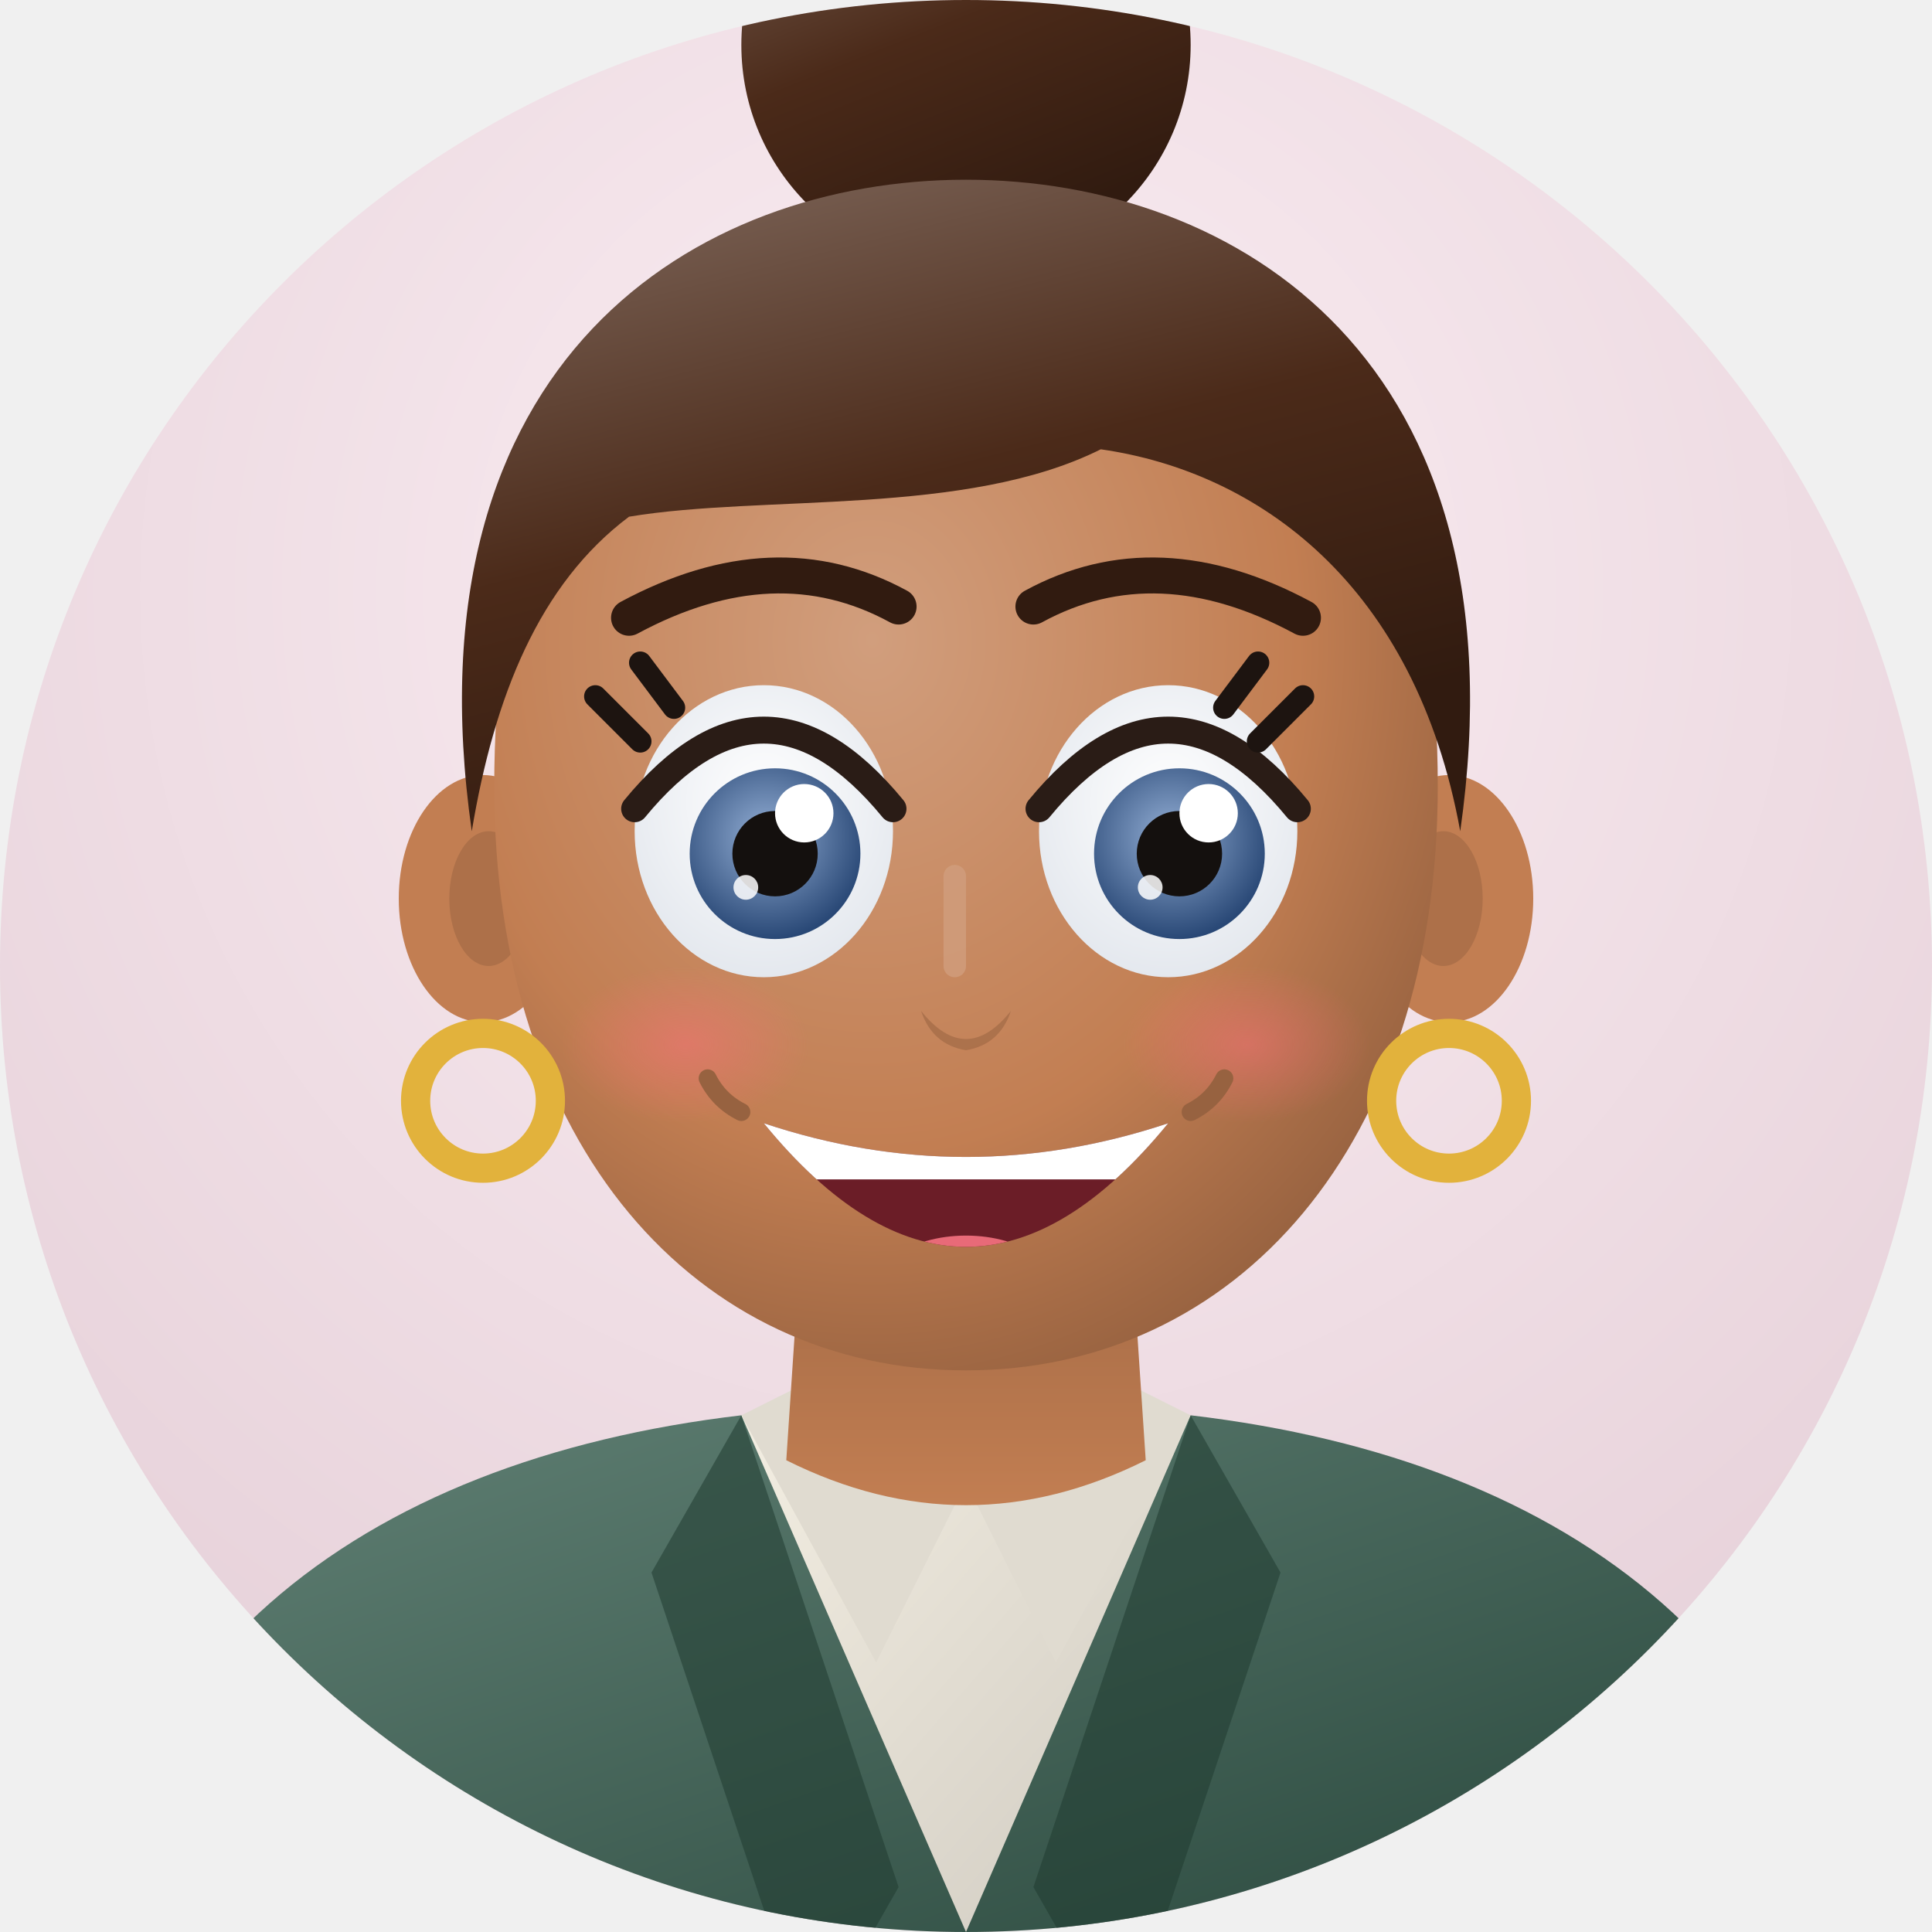
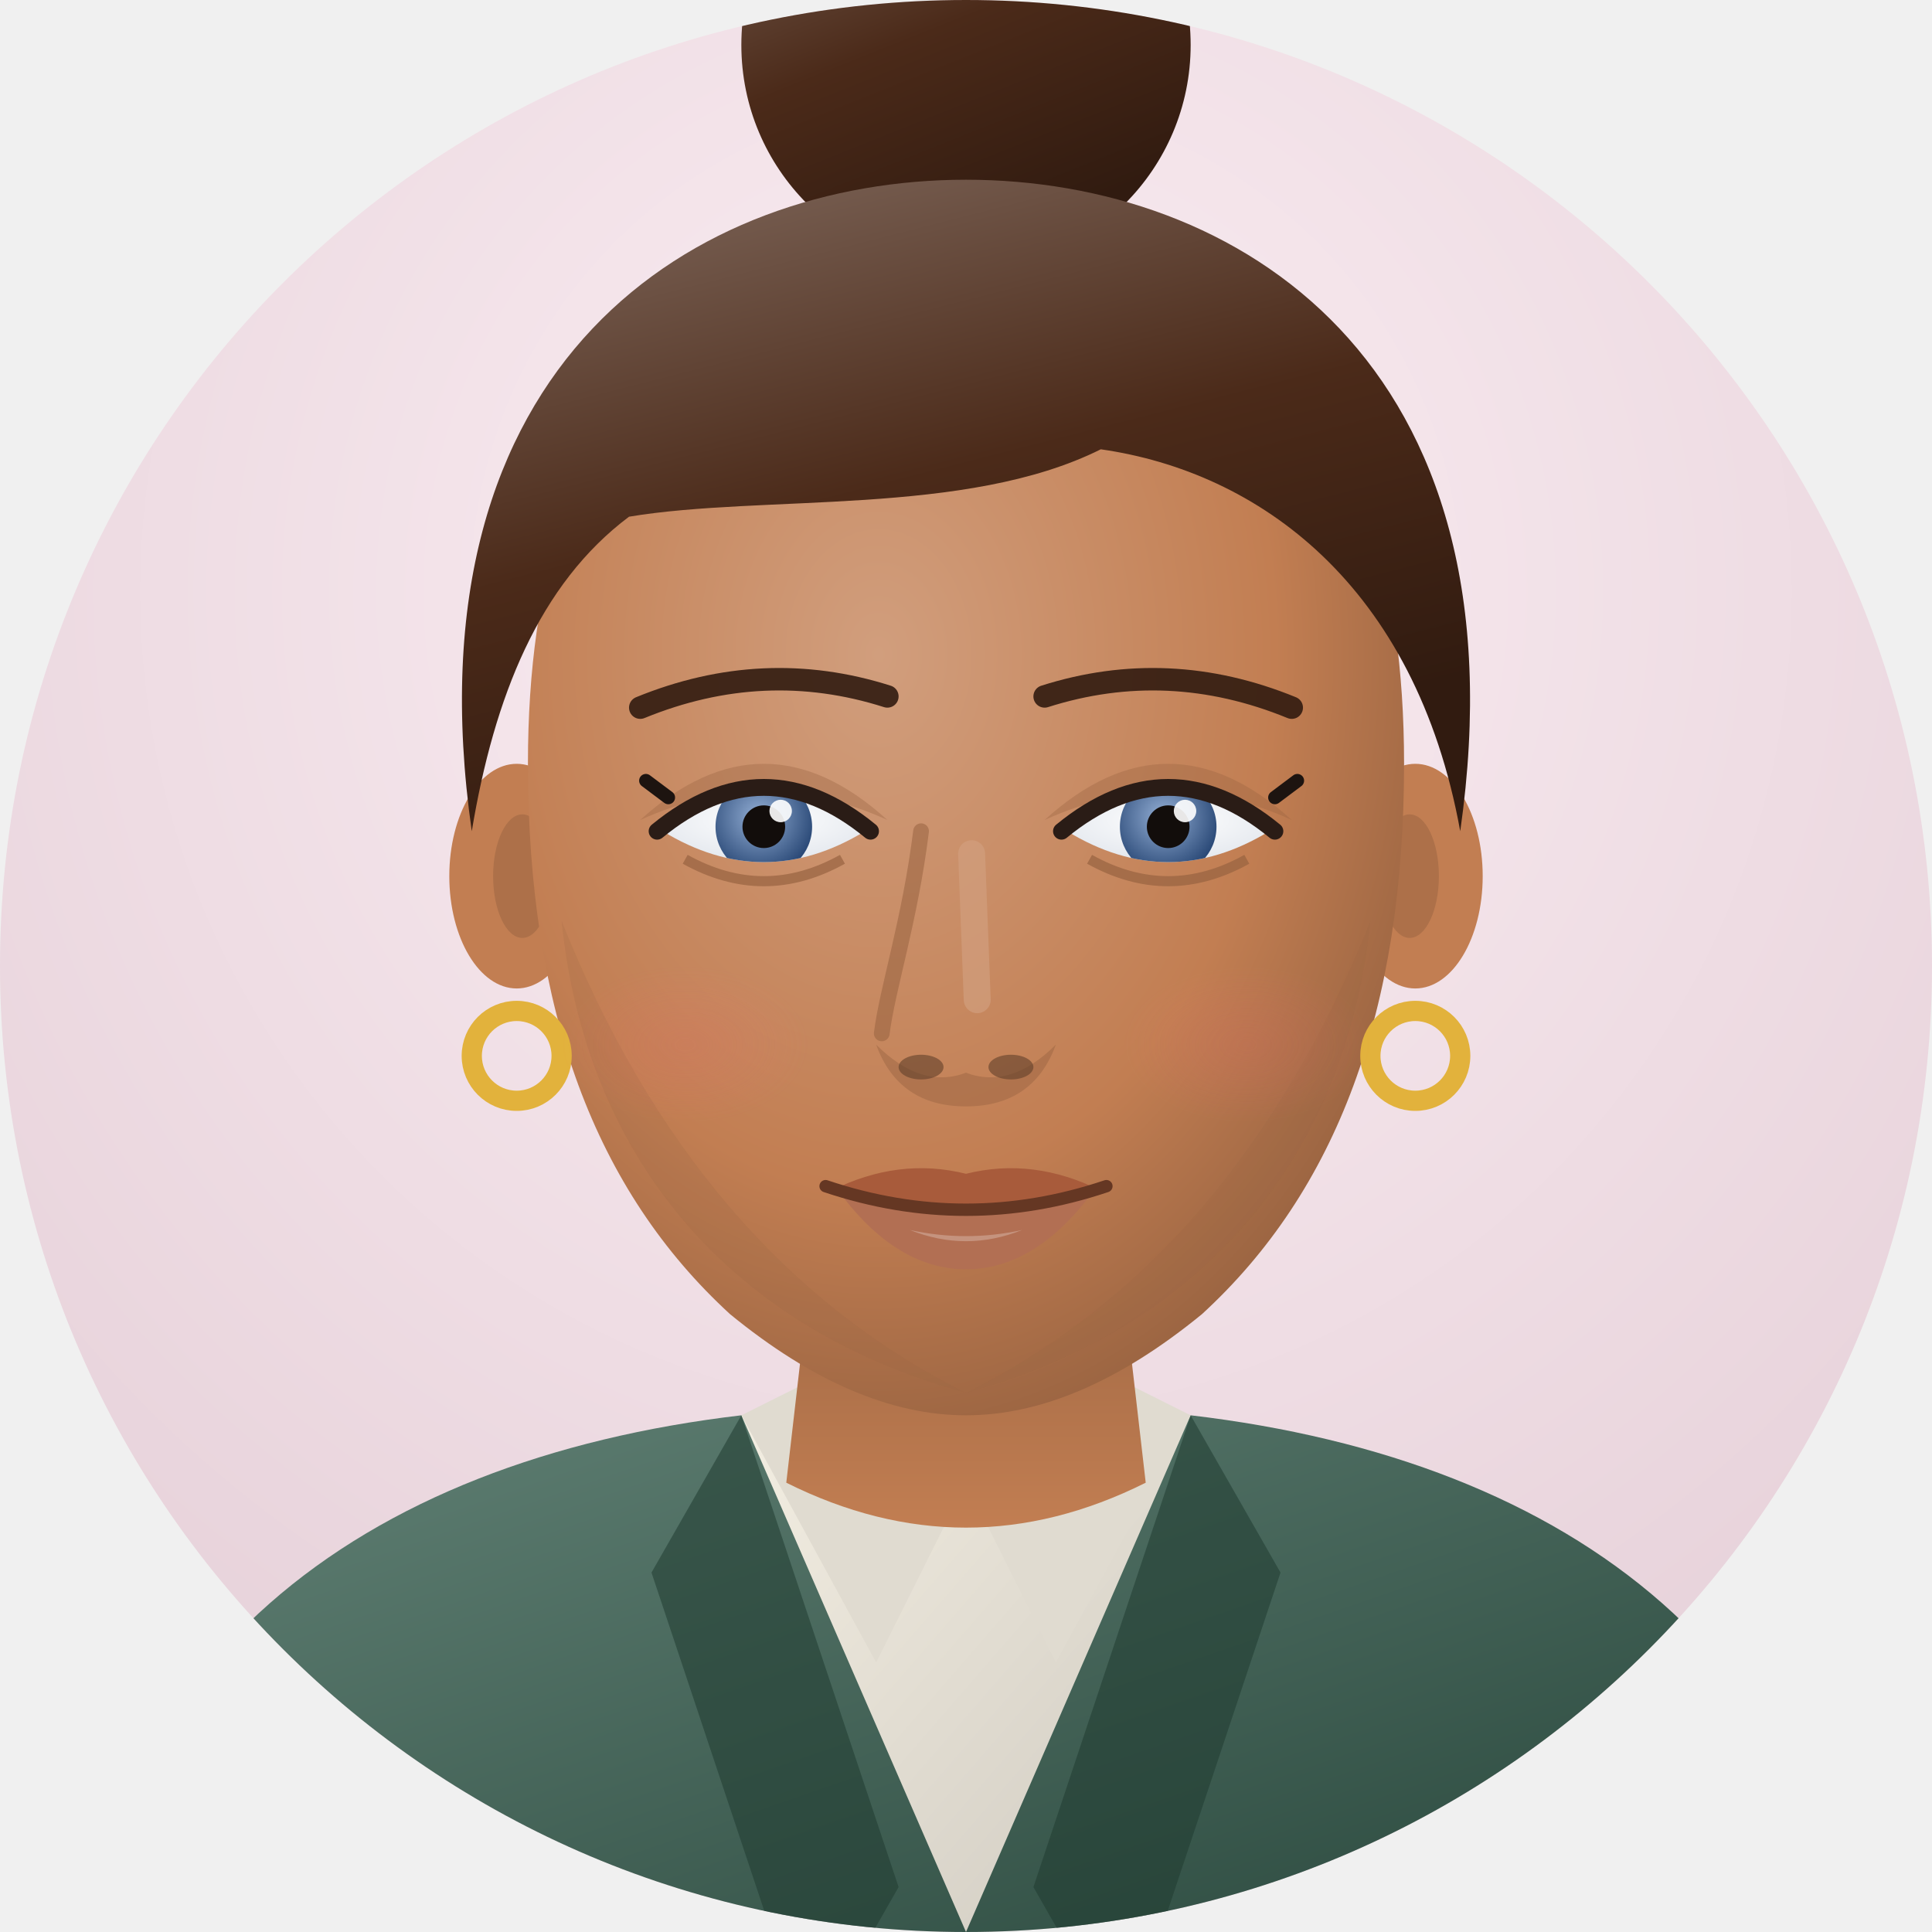
<svg xmlns="http://www.w3.org/2000/svg" viewBox="14 18 172 172" width="200" height="200">
  <defs>
    <radialGradient id="a24bg" cx="50%" cy="35%" r="75%">
      <stop offset="0" stop-color="#fbeef3" />
      <stop offset="1" stop-color="#e2cbd4" />
    </radialGradient>
    <radialGradient id="a24skin" cx="40%" cy="35%" r="70%">
      <stop offset="0" stop-color="#d19e7d" />
      <stop offset=".65" stop-color="#c27e52" />
      <stop offset="1" stop-color="#976240" />
    </radialGradient>
    <linearGradient id="a24neck" x1="0" y1="0" x2="0" y2="1">
      <stop offset="0" stop-color="#976240" />
      <stop offset="1" stop-color="#c27e52" />
    </linearGradient>
    <linearGradient id="a24hair" x1="0" y1="0" x2=".4" y2="1">
      <stop offset="0" stop-color="#816a5e" />
      <stop offset=".55" stop-color="#4b2a19" />
      <stop offset="1" stop-color="#311b10" />
    </linearGradient>
    <linearGradient id="a24jacket" x1="0" y1="0" x2="1" y2="1">
      <stop offset="0" stop-color="#638377" />
      <stop offset="1" stop-color="#213f34" />
    </linearGradient>
    <linearGradient id="a24shirt" x1="0" y1="0" x2="1" y2="1">
      <stop offset="0" stop-color="#f3eee2" />
      <stop offset="1" stop-color="#cfcac0" />
    </linearGradient>
    <radialGradient id="a24iris" cx="45%" cy="40%" r="60%">
      <stop offset="0" stop-color="#95b0d6" />
      <stop offset="1" stop-color="#294876" />
    </radialGradient>
    <radialGradient id="a24blush" cx="50%" cy="50%" r="50%">
-       <stop offset="0" stop-color="#ff6f7d" stop-opacity=".45" />
+       <stop offset="0" stop-color="#e86a6a" stop-opacity=".18" />
      <stop offset="1" stop-color="#ff6f7d" stop-opacity="0" />
    </radialGradient>
    <radialGradient id="a24eyew" cx="50%" cy="40%" r="60%">
      <stop offset="0" stop-color="#ffffff" />
      <stop offset="1" stop-color="#e4e8ee" />
    </radialGradient>
    <clipPath id="a24c">
      <circle cx="100" cy="104" r="86" />
    </clipPath>
    <clipPath id="a24m">
      <path d="M82 118 Q100 140 118 118 Q100 124 82 118Z" />
    </clipPath>
  </defs>
  <g clip-path="url(#a24c)">
    <rect width="200" height="200" fill="url(#a24bg)" />
    <circle cx="100" cy="22" r="20" fill="url(#a24hair)" />
    <path fill="url(#a24jacket)" d="M20 200 C22 166 46 148 80 144 L120 144 C154 148 178 166 180 200Z" />
    <path fill="url(#a24shirt)" d="M80 144 L100 190 L120 144Z" />
    <path fill="#e0dbd0" d="M80 144 L92 166 L100 150 L108 166 L120 144 L112 140 L100 152 L88 140Z" />
    <path fill="#1f3b30" d="M80 144 L94 186 L86 200 L72 158Z" opacity=".55" />
    <path fill="#1f3b30" d="M120 144 L106 186 L114 200 L128 158Z" opacity=".55" />
-     <path fill="url(#a24neck)" d="M86 118 L114 118 L116 148 Q100 156 84 148Z" />
-     <ellipse cx="57" cy="98" rx="7.5" ry="11" fill="#c27e52" />
-     <ellipse cx="143" cy="98" rx="7.5" ry="11" fill="#c27e52" />
-     <ellipse cx="57.5" cy="98" rx="3.5" ry="6" fill="#976240" opacity=".5" />
-     <ellipse cx="142.5" cy="98" rx="3.5" ry="6" fill="#976240" opacity=".5" />
-     <path fill="url(#a24skin)" d="M58 88 C58 52 76 40 100 40 C124 40 142 52 142 88 C142 120 124 140 100 140 C76 140 58 120 58 88Z" />
-     <g fill="none" stroke="#e2b23c" stroke-width="2.6">
-       <circle cx="57" cy="116" r="6" />
-       <circle cx="143" cy="116" r="6" />
+     <path fill="url(#a24neck)" d="M87 124 L113 124 L116 150 Q100 158 84 150Z" />
+     <ellipse cx="60" cy="96" rx="6" ry="10" fill="#c27e52" />
+     <ellipse cx="140" cy="96" rx="6" ry="10" fill="#c27e52" />
+     <ellipse cx="60.5" cy="96" rx="2.6" ry="5.5" fill="#976240" opacity=".5" />
+     <ellipse cx="139.5" cy="96" rx="2.6" ry="5.5" fill="#976240" opacity=".5" />
+     <path fill="url(#a24skin)" d="M61 86 C61 52 78 40 100 40 C122 40 139 52 139 86 C139 108 133 124 121 135 Q110 144 100 144 Q90 144 79 135 C67 124 61 108 61 86Z" />
+     <path fill="#976240" opacity=".18" d="M64 100 C66 120 78 136 100 142 C84 134 72 120 64 100Z M136 100 C134 120 122 136 100 142 C116 134 128 120 136 100Z" />
+     <g fill="none" stroke="#e2b23c" stroke-width="1.8">
+       <circle cx="60" cy="112" r="4" />
+       <circle cx="140" cy="112" r="4" />
    </g>
    <ellipse cx="75" cy="111" rx="11" ry="7" fill="url(#a24blush)" />
    <ellipse cx="125" cy="111" rx="11" ry="7" fill="url(#a24blush)" />
-     <ellipse cx="82" cy="92" rx="11.5" ry="13" fill="url(#a24eyew)" />
-     <circle cx="83" cy="94" r="7.6" fill="url(#a24iris)" />
-     <circle cx="83" cy="94" r="3.8" fill="#14100e" />
-     <circle cx="85.6" cy="90.4" r="2.6" fill="#ffffff" />
-     <circle cx="80.4" cy="97" r="1.1" fill="#ffffff" opacity=".85" />
-     <path fill="none" stroke="#2a1c16" stroke-width="2.4" stroke-linecap="round" d="M70.5 90 Q82 76 93.5 90" />
-     <ellipse cx="118" cy="92" rx="11.5" ry="13" fill="url(#a24eyew)" />
-     <circle cx="119" cy="94" r="7.6" fill="url(#a24iris)" />
-     <circle cx="119" cy="94" r="3.8" fill="#14100e" />
-     <circle cx="121.6" cy="90.4" r="2.6" fill="#ffffff" />
-     <circle cx="116.4" cy="97" r="1.1" fill="#ffffff" opacity=".85" />
-     <path fill="none" stroke="#2a1c16" stroke-width="2.4" stroke-linecap="round" d="M106.5 90 Q118 76 129.5 90" />
-     <path fill="none" stroke="#1d1410" stroke-width="2" stroke-linecap="round" d="M71 84 L67 80 M74 81 L71 77 M126 84 L130 80 M123 81 L126 77" />
-     <path fill="none" stroke="#311b10" stroke-width="3.2" stroke-linecap="round" d="M70 73 Q83 66 94 72" />
-     <path fill="none" stroke="#311b10" stroke-width="3.2" stroke-linecap="round" d="M106 72 Q117 66 130 73" />
-     <path fill="#976240" opacity=".55" d="M96 108 Q100 113 104 108 Q103 111 100 111.5 Q97 111 96 108Z" />
-     <path fill="none" stroke="#d19e7d" stroke-width="2" stroke-linecap="round" opacity=".8" d="M99 96 L99 104" />
-     <path fill="#6b1d27" d="M82 118 Q100 140 118 118 Q100 124 82 118Z" />
-     <g clip-path="url(#a24m)">
-       <rect x="80" y="116" width="40" height="7" fill="#ffffff" />
-       <ellipse cx="100" cy="134" rx="9" ry="6" fill="#e86a78" />
+     <path fill="#976240" opacity=".35" d="M71 91 Q82 81 93 91 Q82 86 71 91Z" />
+     <path fill="url(#a24eyew)" d="M73 92 Q82 85 91 92 Q82 97.5 73 92Z" />
+     <clipPath id="a24e82">
+       <path d="M73 92 Q82 85 91 92 Q82 97.5 73 92Z" />
+     </clipPath>
+     <g clip-path="url(#a24e82)">
+       <circle cx="82" cy="91.6" r="4.3" fill="url(#a24iris)" />
+       <circle cx="82" cy="91.6" r="1.9" fill="#120d0b" />
+       <circle cx="83.5" cy="90.2" r="1" fill="#ffffff" opacity=".9" />
    </g>
-     <path fill="none" stroke="#976240" stroke-width="1.6" stroke-linecap="round" d="M80 117 Q78 116 77 114 M120 117 Q122 116 123 114" />
+     <path fill="none" stroke="#2a1c16" stroke-width="1.5" stroke-linecap="round" d="M72.5 92 Q82 84.2 91.5 92" />
+     <path fill="none" stroke="#976240" stroke-width=".9" opacity=".7" d="M75 94.5 Q82 98.4 89 94.5" />
+     <path fill="#976240" opacity=".35" d="M107 91 Q118 81 129 91 Q118 86 107 91Z" />
+     <path fill="url(#a24eyew)" d="M109 92 Q118 85 127 92 Q118 97.5 109 92Z" />
+     <clipPath id="a24e118">
+       <path d="M109 92 Q118 85 127 92 Q118 97.5 109 92Z" />
+     </clipPath>
+     <g clip-path="url(#a24e118)">
+       <circle cx="118" cy="91.6" r="4.3" fill="url(#a24iris)" />
+       <circle cx="118" cy="91.6" r="1.9" fill="#120d0b" />
+       <circle cx="119.5" cy="90.2" r="1" fill="#ffffff" opacity=".9" />
+     </g>
+     <path fill="none" stroke="#2a1c16" stroke-width="1.5" stroke-linecap="round" d="M108.5 92 Q118 84.2 127.5 92" />
+     <path fill="none" stroke="#976240" stroke-width=".9" opacity=".7" d="M111 94.5 Q118 98.4 125 94.5" />
+     <path fill="none" stroke="#1d1410" stroke-width="1.2" stroke-linecap="round" d="M73.5 89 L71.5 87.5 M127.5 89 L129.5 87.5" />
+     <path fill="none" stroke="#311b10" stroke-width="2" stroke-linecap="round" opacity=".9" d="M71 81 Q82 76.5 93 80" />
+     <path fill="none" stroke="#311b10" stroke-width="2" stroke-linecap="round" opacity=".9" d="M107 80 Q118 76.5 129 81" />
+     <path fill="none" stroke="#976240" stroke-width="1.4" stroke-linecap="round" opacity=".55" d="M96 92 C95 100 93 106 92.5 110" />
+     <path fill="none" stroke="#d19e7d" stroke-width="2.4" stroke-linecap="round" opacity=".7" d="M100.5 94 L101 107" />
+     <path fill="#976240" opacity=".45" d="M92 111 Q96 115 100 113.5 Q104 115 108 111 Q106 116.5 100 116.5 Q94 116.5 92 111Z" />
+     <ellipse cx="96" cy="113" rx="2" ry="1.1" fill="#613f29" opacity=".6" />
+     <ellipse cx="104" cy="113" rx="2" ry="1.1" fill="#613f29" opacity=".6" />
+     <path fill="#a85b3b" d="M88 124 Q94 121 100 122.5 Q106 121 112 124 Q106 125.5 100 125.5 Q94 125.5 88 124Z" />
+     <path fill="#b26f53" d="M89 124.5 Q100 126.5 111 124.5 Q106 131 100 131 Q94 131 89 124.5Z" />
+     <path fill="#ffffff" opacity=".25" d="M95 127.5 Q100 129.5 105 127.5 Q100 128.6 95 127.5Z" />
+     <path fill="none" stroke="#653723" stroke-width="1.1" stroke-linecap="round" d="M87.5 123.6 Q100 127.8 112.5 123.6" />
    <path fill="url(#a24hair)" d="M56 92 C50 50 76 34 100 34 C124 34 150 50 144 92 C140 70 126 60 112 58 C100 64 82 62 70 64 C62 70 58 80 56 92Z" />
  </g>
</svg>
